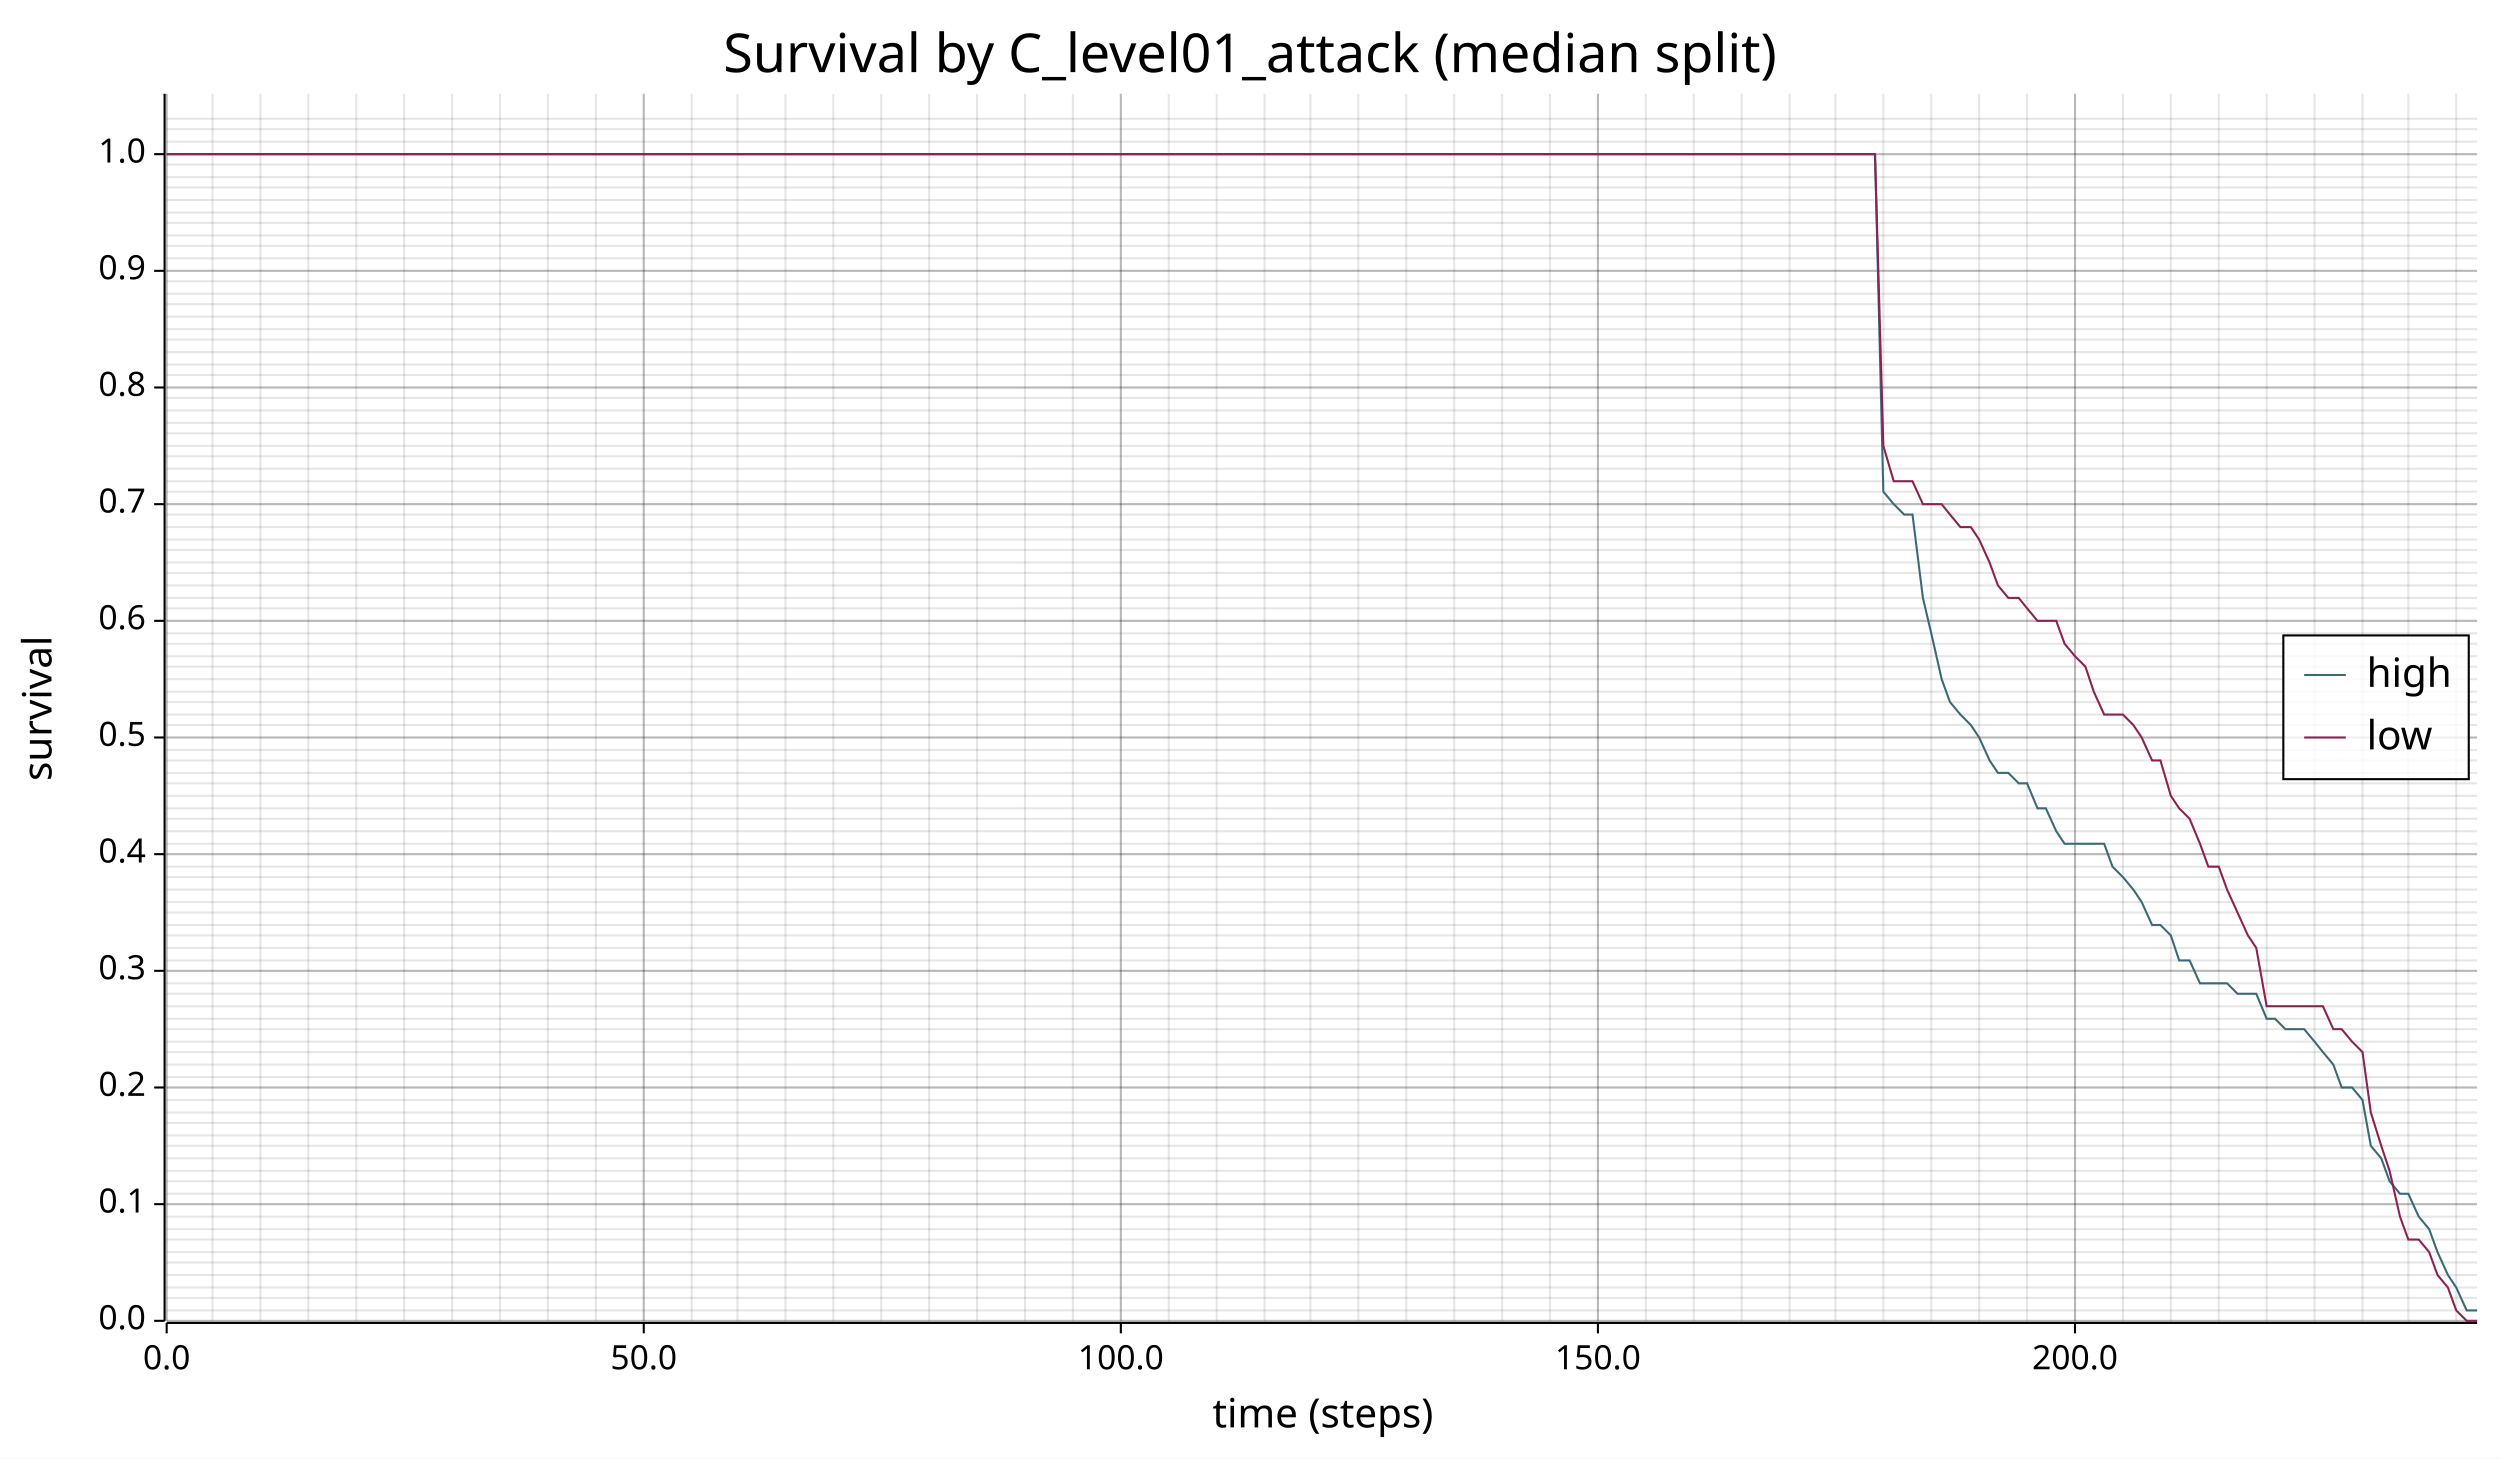
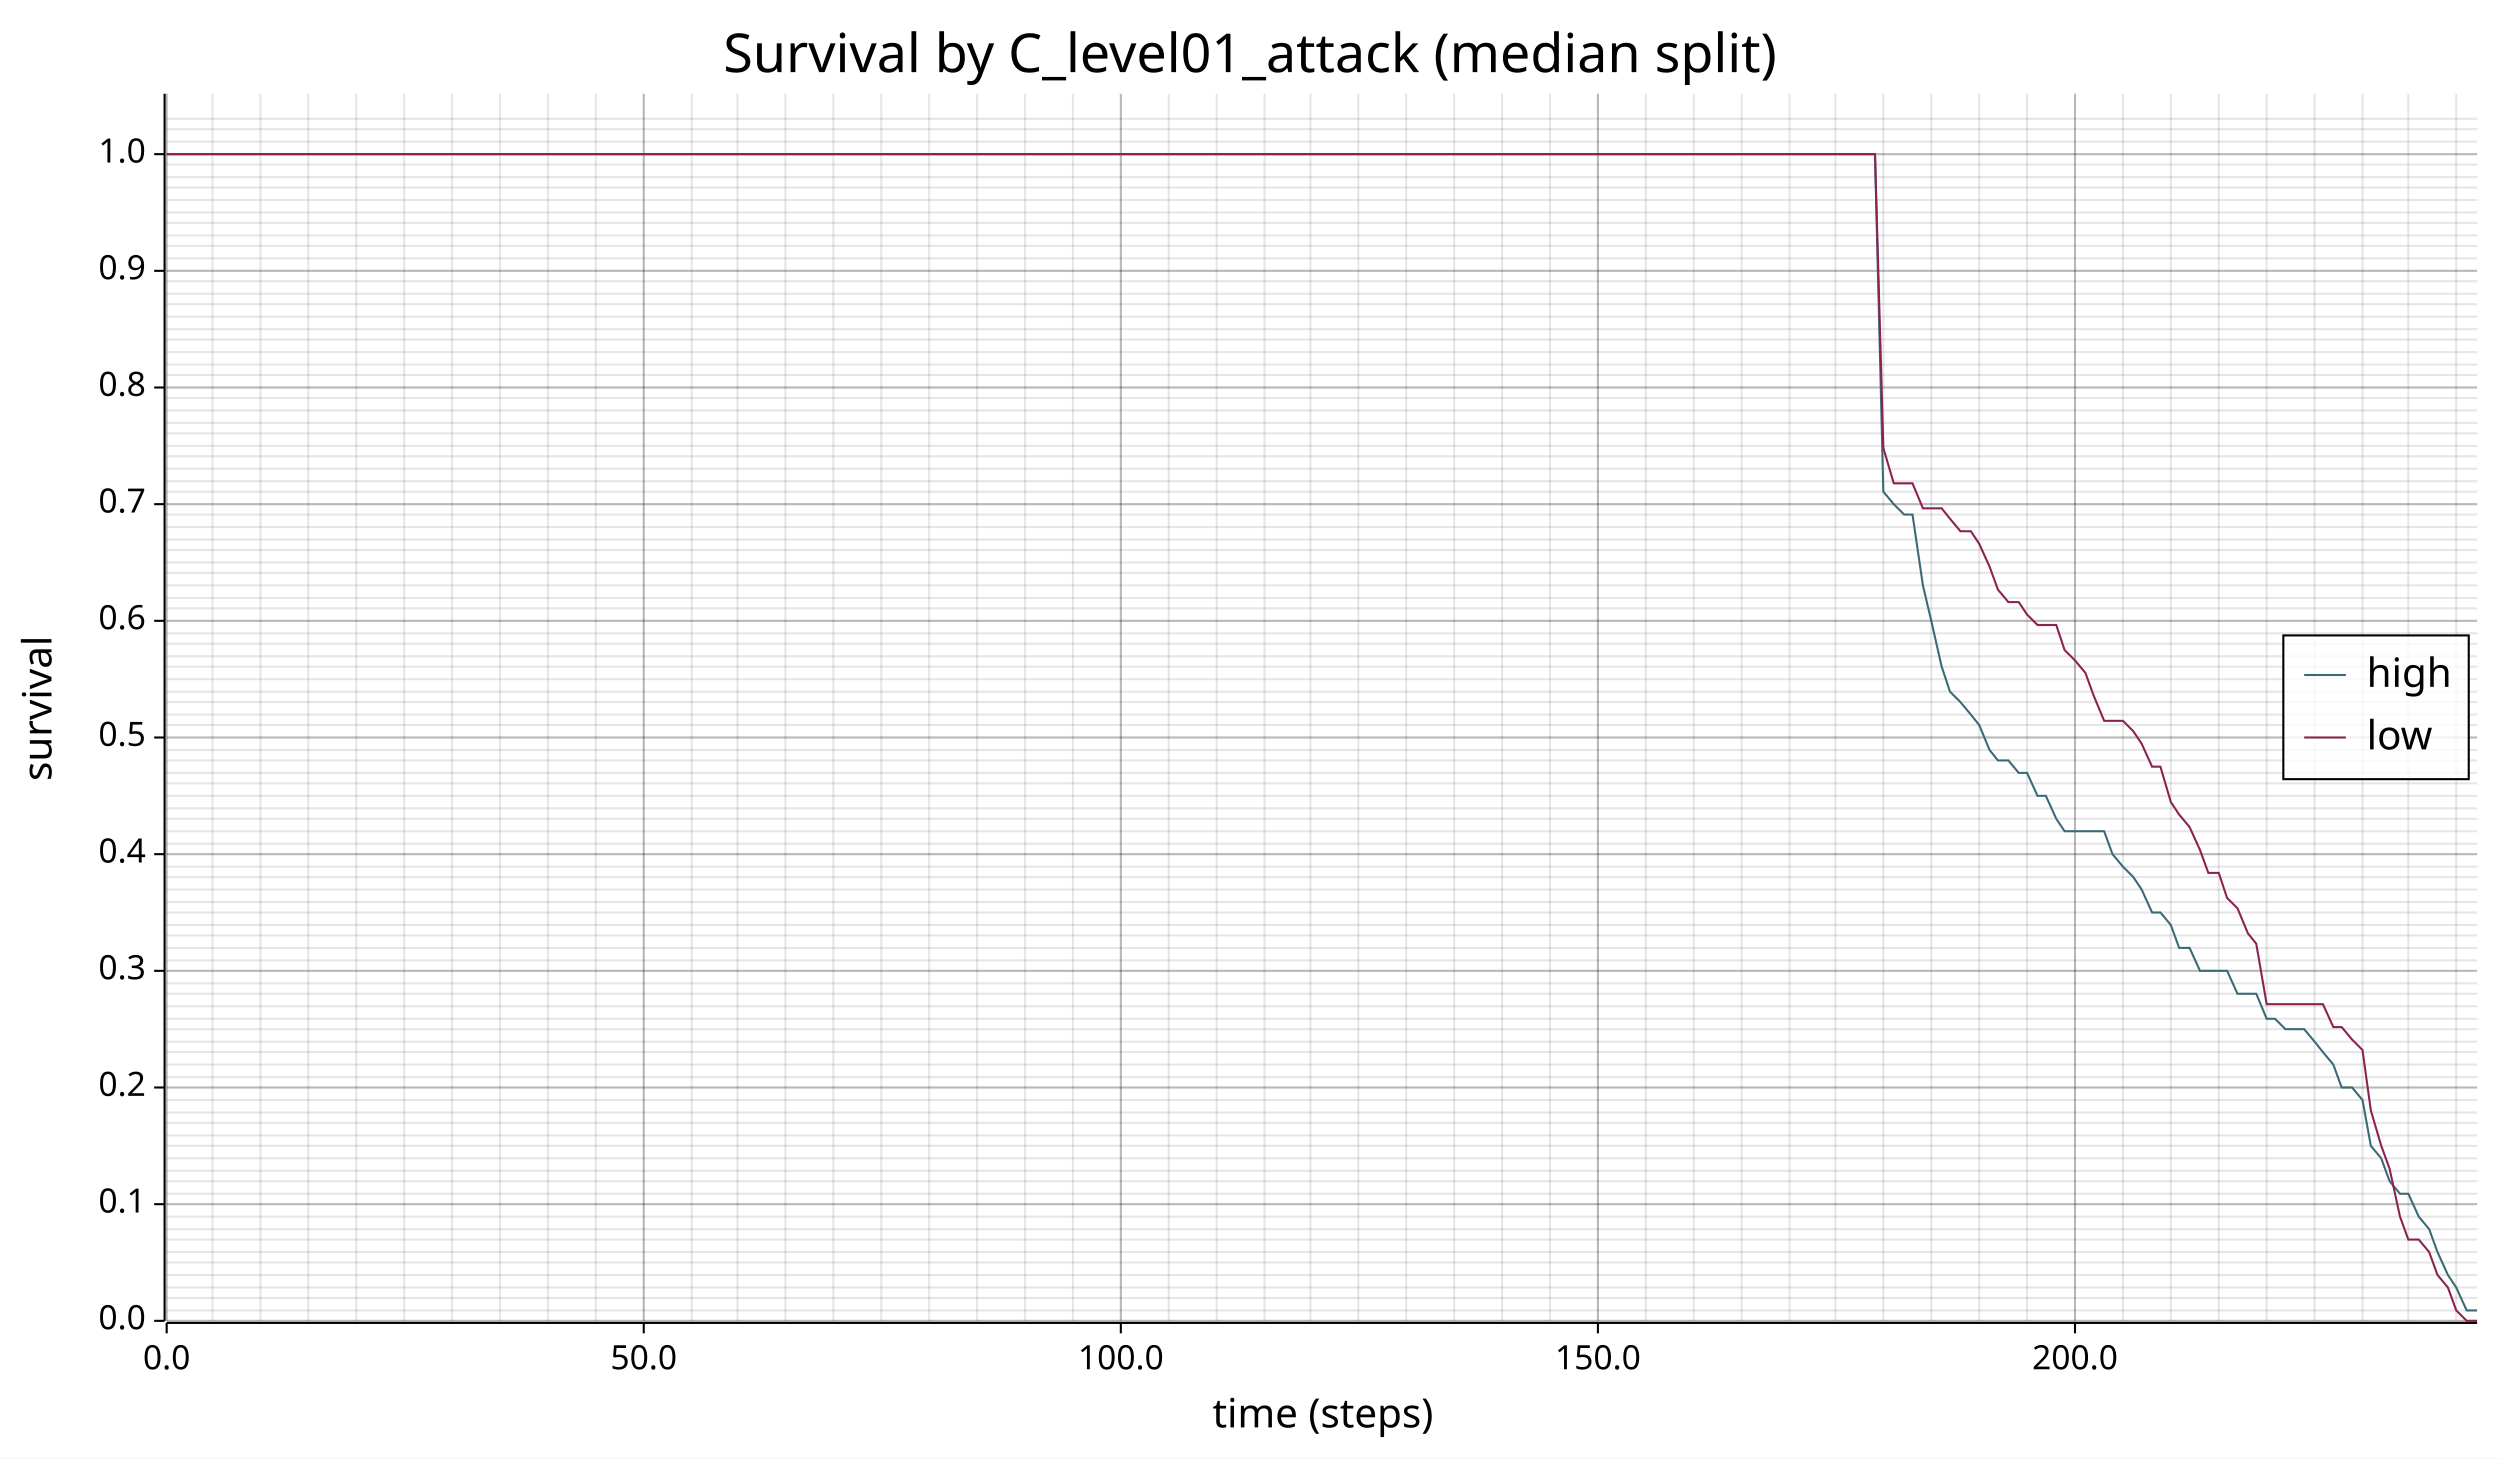
<svg xmlns="http://www.w3.org/2000/svg" width="1200" height="700" viewBox="0 0 1200 700">
  <rect x="0" y="0" width="1200" height="700" opacity="1" fill="#FFFFFF" stroke="none" />
  <text x="600" y="15" dy="0.76em" text-anchor="middle" font-family="sans-serif" font-size="25.806" opacity="1" fill="#000000">
Survival by C_level01_attack (median split)
</text>
  <line opacity="0.1" stroke="#000000" stroke-width="1" x1="80" y1="634" x2="80" y2="45" />
  <line opacity="0.1" stroke="#000000" stroke-width="1" x1="102" y1="634" x2="102" y2="45" />
  <line opacity="0.1" stroke="#000000" stroke-width="1" x1="125" y1="634" x2="125" y2="45" />
  <line opacity="0.1" stroke="#000000" stroke-width="1" x1="148" y1="634" x2="148" y2="45" />
  <line opacity="0.1" stroke="#000000" stroke-width="1" x1="171" y1="634" x2="171" y2="45" />
  <line opacity="0.1" stroke="#000000" stroke-width="1" x1="194" y1="634" x2="194" y2="45" />
  <line opacity="0.1" stroke="#000000" stroke-width="1" x1="217" y1="634" x2="217" y2="45" />
  <line opacity="0.1" stroke="#000000" stroke-width="1" x1="240" y1="634" x2="240" y2="45" />
  <line opacity="0.1" stroke="#000000" stroke-width="1" x1="263" y1="634" x2="263" y2="45" />
  <line opacity="0.1" stroke="#000000" stroke-width="1" x1="286" y1="634" x2="286" y2="45" />
  <line opacity="0.1" stroke="#000000" stroke-width="1" x1="309" y1="634" x2="309" y2="45" />
  <line opacity="0.1" stroke="#000000" stroke-width="1" x1="332" y1="634" x2="332" y2="45" />
  <line opacity="0.1" stroke="#000000" stroke-width="1" x1="354" y1="634" x2="354" y2="45" />
  <line opacity="0.1" stroke="#000000" stroke-width="1" x1="377" y1="634" x2="377" y2="45" />
  <line opacity="0.1" stroke="#000000" stroke-width="1" x1="400" y1="634" x2="400" y2="45" />
  <line opacity="0.1" stroke="#000000" stroke-width="1" x1="423" y1="634" x2="423" y2="45" />
  <line opacity="0.1" stroke="#000000" stroke-width="1" x1="446" y1="634" x2="446" y2="45" />
  <line opacity="0.1" stroke="#000000" stroke-width="1" x1="469" y1="634" x2="469" y2="45" />
  <line opacity="0.1" stroke="#000000" stroke-width="1" x1="492" y1="634" x2="492" y2="45" />
  <line opacity="0.1" stroke="#000000" stroke-width="1" x1="515" y1="634" x2="515" y2="45" />
  <line opacity="0.1" stroke="#000000" stroke-width="1" x1="538" y1="634" x2="538" y2="45" />
  <line opacity="0.1" stroke="#000000" stroke-width="1" x1="561" y1="634" x2="561" y2="45" />
  <line opacity="0.1" stroke="#000000" stroke-width="1" x1="584" y1="634" x2="584" y2="45" />
  <line opacity="0.1" stroke="#000000" stroke-width="1" x1="607" y1="634" x2="607" y2="45" />
  <line opacity="0.1" stroke="#000000" stroke-width="1" x1="629" y1="634" x2="629" y2="45" />
  <line opacity="0.1" stroke="#000000" stroke-width="1" x1="652" y1="634" x2="652" y2="45" />
  <line opacity="0.1" stroke="#000000" stroke-width="1" x1="675" y1="634" x2="675" y2="45" />
  <line opacity="0.1" stroke="#000000" stroke-width="1" x1="698" y1="634" x2="698" y2="45" />
  <line opacity="0.1" stroke="#000000" stroke-width="1" x1="721" y1="634" x2="721" y2="45" />
  <line opacity="0.1" stroke="#000000" stroke-width="1" x1="744" y1="634" x2="744" y2="45" />
  <line opacity="0.1" stroke="#000000" stroke-width="1" x1="767" y1="634" x2="767" y2="45" />
  <line opacity="0.1" stroke="#000000" stroke-width="1" x1="790" y1="634" x2="790" y2="45" />
  <line opacity="0.1" stroke="#000000" stroke-width="1" x1="813" y1="634" x2="813" y2="45" />
  <line opacity="0.1" stroke="#000000" stroke-width="1" x1="836" y1="634" x2="836" y2="45" />
  <line opacity="0.1" stroke="#000000" stroke-width="1" x1="859" y1="634" x2="859" y2="45" />
  <line opacity="0.1" stroke="#000000" stroke-width="1" x1="881" y1="634" x2="881" y2="45" />
  <line opacity="0.1" stroke="#000000" stroke-width="1" x1="904" y1="634" x2="904" y2="45" />
  <line opacity="0.1" stroke="#000000" stroke-width="1" x1="927" y1="634" x2="927" y2="45" />
  <line opacity="0.1" stroke="#000000" stroke-width="1" x1="950" y1="634" x2="950" y2="45" />
  <line opacity="0.1" stroke="#000000" stroke-width="1" x1="973" y1="634" x2="973" y2="45" />
  <line opacity="0.1" stroke="#000000" stroke-width="1" x1="996" y1="634" x2="996" y2="45" />
  <line opacity="0.1" stroke="#000000" stroke-width="1" x1="1019" y1="634" x2="1019" y2="45" />
  <line opacity="0.1" stroke="#000000" stroke-width="1" x1="1042" y1="634" x2="1042" y2="45" />
  <line opacity="0.1" stroke="#000000" stroke-width="1" x1="1065" y1="634" x2="1065" y2="45" />
  <line opacity="0.1" stroke="#000000" stroke-width="1" x1="1088" y1="634" x2="1088" y2="45" />
  <line opacity="0.1" stroke="#000000" stroke-width="1" x1="1111" y1="634" x2="1111" y2="45" />
  <line opacity="0.1" stroke="#000000" stroke-width="1" x1="1134" y1="634" x2="1134" y2="45" />
  <line opacity="0.1" stroke="#000000" stroke-width="1" x1="1156" y1="634" x2="1156" y2="45" />
  <line opacity="0.1" stroke="#000000" stroke-width="1" x1="1179" y1="634" x2="1179" y2="45" />
  <line opacity="0.1" stroke="#000000" stroke-width="1" x1="80" y1="634" x2="1189" y2="634" />
  <line opacity="0.1" stroke="#000000" stroke-width="1" x1="80" y1="629" x2="1189" y2="629" />
  <line opacity="0.1" stroke="#000000" stroke-width="1" x1="80" y1="623" x2="1189" y2="623" />
  <line opacity="0.1" stroke="#000000" stroke-width="1" x1="80" y1="618" x2="1189" y2="618" />
  <line opacity="0.1" stroke="#000000" stroke-width="1" x1="80" y1="612" x2="1189" y2="612" />
  <line opacity="0.1" stroke="#000000" stroke-width="1" x1="80" y1="606" x2="1189" y2="606" />
  <line opacity="0.1" stroke="#000000" stroke-width="1" x1="80" y1="601" x2="1189" y2="601" />
  <line opacity="0.1" stroke="#000000" stroke-width="1" x1="80" y1="595" x2="1189" y2="595" />
  <line opacity="0.1" stroke="#000000" stroke-width="1" x1="80" y1="590" x2="1189" y2="590" />
  <line opacity="0.1" stroke="#000000" stroke-width="1" x1="80" y1="584" x2="1189" y2="584" />
  <line opacity="0.1" stroke="#000000" stroke-width="1" x1="80" y1="578" x2="1189" y2="578" />
  <line opacity="0.1" stroke="#000000" stroke-width="1" x1="80" y1="573" x2="1189" y2="573" />
  <line opacity="0.1" stroke="#000000" stroke-width="1" x1="80" y1="567" x2="1189" y2="567" />
  <line opacity="0.1" stroke="#000000" stroke-width="1" x1="80" y1="562" x2="1189" y2="562" />
  <line opacity="0.1" stroke="#000000" stroke-width="1" x1="80" y1="556" x2="1189" y2="556" />
  <line opacity="0.1" stroke="#000000" stroke-width="1" x1="80" y1="550" x2="1189" y2="550" />
  <line opacity="0.1" stroke="#000000" stroke-width="1" x1="80" y1="545" x2="1189" y2="545" />
  <line opacity="0.1" stroke="#000000" stroke-width="1" x1="80" y1="539" x2="1189" y2="539" />
  <line opacity="0.1" stroke="#000000" stroke-width="1" x1="80" y1="534" x2="1189" y2="534" />
  <line opacity="0.1" stroke="#000000" stroke-width="1" x1="80" y1="528" x2="1189" y2="528" />
  <line opacity="0.1" stroke="#000000" stroke-width="1" x1="80" y1="522" x2="1189" y2="522" />
  <line opacity="0.1" stroke="#000000" stroke-width="1" x1="80" y1="517" x2="1189" y2="517" />
  <line opacity="0.1" stroke="#000000" stroke-width="1" x1="80" y1="511" x2="1189" y2="511" />
  <line opacity="0.1" stroke="#000000" stroke-width="1" x1="80" y1="505" x2="1189" y2="505" />
  <line opacity="0.1" stroke="#000000" stroke-width="1" x1="80" y1="500" x2="1189" y2="500" />
  <line opacity="0.1" stroke="#000000" stroke-width="1" x1="80" y1="494" x2="1189" y2="494" />
  <line opacity="0.1" stroke="#000000" stroke-width="1" x1="80" y1="489" x2="1189" y2="489" />
  <line opacity="0.1" stroke="#000000" stroke-width="1" x1="80" y1="483" x2="1189" y2="483" />
  <line opacity="0.1" stroke="#000000" stroke-width="1" x1="80" y1="477" x2="1189" y2="477" />
  <line opacity="0.1" stroke="#000000" stroke-width="1" x1="80" y1="472" x2="1189" y2="472" />
  <line opacity="0.1" stroke="#000000" stroke-width="1" x1="80" y1="466" x2="1189" y2="466" />
  <line opacity="0.1" stroke="#000000" stroke-width="1" x1="80" y1="461" x2="1189" y2="461" />
  <line opacity="0.1" stroke="#000000" stroke-width="1" x1="80" y1="455" x2="1189" y2="455" />
  <line opacity="0.1" stroke="#000000" stroke-width="1" x1="80" y1="449" x2="1189" y2="449" />
  <line opacity="0.1" stroke="#000000" stroke-width="1" x1="80" y1="444" x2="1189" y2="444" />
  <line opacity="0.1" stroke="#000000" stroke-width="1" x1="80" y1="438" x2="1189" y2="438" />
  <line opacity="0.1" stroke="#000000" stroke-width="1" x1="80" y1="433" x2="1189" y2="433" />
  <line opacity="0.1" stroke="#000000" stroke-width="1" x1="80" y1="427" x2="1189" y2="427" />
  <line opacity="0.1" stroke="#000000" stroke-width="1" x1="80" y1="421" x2="1189" y2="421" />
  <line opacity="0.1" stroke="#000000" stroke-width="1" x1="80" y1="416" x2="1189" y2="416" />
  <line opacity="0.1" stroke="#000000" stroke-width="1" x1="80" y1="410" x2="1189" y2="410" />
  <line opacity="0.1" stroke="#000000" stroke-width="1" x1="80" y1="405" x2="1189" y2="405" />
  <line opacity="0.1" stroke="#000000" stroke-width="1" x1="80" y1="399" x2="1189" y2="399" />
  <line opacity="0.1" stroke="#000000" stroke-width="1" x1="80" y1="393" x2="1189" y2="393" />
  <line opacity="0.1" stroke="#000000" stroke-width="1" x1="80" y1="388" x2="1189" y2="388" />
  <line opacity="0.1" stroke="#000000" stroke-width="1" x1="80" y1="382" x2="1189" y2="382" />
  <line opacity="0.1" stroke="#000000" stroke-width="1" x1="80" y1="376" x2="1189" y2="376" />
  <line opacity="0.1" stroke="#000000" stroke-width="1" x1="80" y1="371" x2="1189" y2="371" />
  <line opacity="0.1" stroke="#000000" stroke-width="1" x1="80" y1="365" x2="1189" y2="365" />
  <line opacity="0.1" stroke="#000000" stroke-width="1" x1="80" y1="360" x2="1189" y2="360" />
  <line opacity="0.1" stroke="#000000" stroke-width="1" x1="80" y1="354" x2="1189" y2="354" />
  <line opacity="0.1" stroke="#000000" stroke-width="1" x1="80" y1="348" x2="1189" y2="348" />
  <line opacity="0.1" stroke="#000000" stroke-width="1" x1="80" y1="343" x2="1189" y2="343" />
  <line opacity="0.1" stroke="#000000" stroke-width="1" x1="80" y1="337" x2="1189" y2="337" />
  <line opacity="0.1" stroke="#000000" stroke-width="1" x1="80" y1="332" x2="1189" y2="332" />
  <line opacity="0.1" stroke="#000000" stroke-width="1" x1="80" y1="326" x2="1189" y2="326" />
  <line opacity="0.1" stroke="#000000" stroke-width="1" x1="80" y1="320" x2="1189" y2="320" />
  <line opacity="0.1" stroke="#000000" stroke-width="1" x1="80" y1="315" x2="1189" y2="315" />
  <line opacity="0.1" stroke="#000000" stroke-width="1" x1="80" y1="309" x2="1189" y2="309" />
  <line opacity="0.1" stroke="#000000" stroke-width="1" x1="80" y1="304" x2="1189" y2="304" />
  <line opacity="0.1" stroke="#000000" stroke-width="1" x1="80" y1="298" x2="1189" y2="298" />
  <line opacity="0.1" stroke="#000000" stroke-width="1" x1="80" y1="292" x2="1189" y2="292" />
  <line opacity="0.1" stroke="#000000" stroke-width="1" x1="80" y1="287" x2="1189" y2="287" />
  <line opacity="0.1" stroke="#000000" stroke-width="1" x1="80" y1="281" x2="1189" y2="281" />
  <line opacity="0.1" stroke="#000000" stroke-width="1" x1="80" y1="275" x2="1189" y2="275" />
  <line opacity="0.1" stroke="#000000" stroke-width="1" x1="80" y1="270" x2="1189" y2="270" />
  <line opacity="0.1" stroke="#000000" stroke-width="1" x1="80" y1="264" x2="1189" y2="264" />
  <line opacity="0.1" stroke="#000000" stroke-width="1" x1="80" y1="259" x2="1189" y2="259" />
  <line opacity="0.1" stroke="#000000" stroke-width="1" x1="80" y1="253" x2="1189" y2="253" />
  <line opacity="0.1" stroke="#000000" stroke-width="1" x1="80" y1="247" x2="1189" y2="247" />
  <line opacity="0.1" stroke="#000000" stroke-width="1" x1="80" y1="242" x2="1189" y2="242" />
  <line opacity="0.1" stroke="#000000" stroke-width="1" x1="80" y1="236" x2="1189" y2="236" />
  <line opacity="0.1" stroke="#000000" stroke-width="1" x1="80" y1="231" x2="1189" y2="231" />
  <line opacity="0.1" stroke="#000000" stroke-width="1" x1="80" y1="225" x2="1189" y2="225" />
  <line opacity="0.1" stroke="#000000" stroke-width="1" x1="80" y1="219" x2="1189" y2="219" />
  <line opacity="0.1" stroke="#000000" stroke-width="1" x1="80" y1="214" x2="1189" y2="214" />
  <line opacity="0.1" stroke="#000000" stroke-width="1" x1="80" y1="208" x2="1189" y2="208" />
  <line opacity="0.1" stroke="#000000" stroke-width="1" x1="80" y1="203" x2="1189" y2="203" />
  <line opacity="0.1" stroke="#000000" stroke-width="1" x1="80" y1="197" x2="1189" y2="197" />
  <line opacity="0.1" stroke="#000000" stroke-width="1" x1="80" y1="191" x2="1189" y2="191" />
  <line opacity="0.1" stroke="#000000" stroke-width="1" x1="80" y1="186" x2="1189" y2="186" />
  <line opacity="0.1" stroke="#000000" stroke-width="1" x1="80" y1="180" x2="1189" y2="180" />
  <line opacity="0.1" stroke="#000000" stroke-width="1" x1="80" y1="175" x2="1189" y2="175" />
  <line opacity="0.1" stroke="#000000" stroke-width="1" x1="80" y1="169" x2="1189" y2="169" />
  <line opacity="0.1" stroke="#000000" stroke-width="1" x1="80" y1="163" x2="1189" y2="163" />
  <line opacity="0.1" stroke="#000000" stroke-width="1" x1="80" y1="158" x2="1189" y2="158" />
  <line opacity="0.1" stroke="#000000" stroke-width="1" x1="80" y1="152" x2="1189" y2="152" />
  <line opacity="0.1" stroke="#000000" stroke-width="1" x1="80" y1="146" x2="1189" y2="146" />
  <line opacity="0.1" stroke="#000000" stroke-width="1" x1="80" y1="141" x2="1189" y2="141" />
  <line opacity="0.1" stroke="#000000" stroke-width="1" x1="80" y1="135" x2="1189" y2="135" />
  <line opacity="0.1" stroke="#000000" stroke-width="1" x1="80" y1="130" x2="1189" y2="130" />
  <line opacity="0.1" stroke="#000000" stroke-width="1" x1="80" y1="124" x2="1189" y2="124" />
  <line opacity="0.1" stroke="#000000" stroke-width="1" x1="80" y1="118" x2="1189" y2="118" />
  <line opacity="0.1" stroke="#000000" stroke-width="1" x1="80" y1="113" x2="1189" y2="113" />
  <line opacity="0.1" stroke="#000000" stroke-width="1" x1="80" y1="107" x2="1189" y2="107" />
  <line opacity="0.1" stroke="#000000" stroke-width="1" x1="80" y1="102" x2="1189" y2="102" />
  <line opacity="0.1" stroke="#000000" stroke-width="1" x1="80" y1="96" x2="1189" y2="96" />
  <line opacity="0.1" stroke="#000000" stroke-width="1" x1="80" y1="90" x2="1189" y2="90" />
  <line opacity="0.1" stroke="#000000" stroke-width="1" x1="80" y1="85" x2="1189" y2="85" />
  <line opacity="0.1" stroke="#000000" stroke-width="1" x1="80" y1="79" x2="1189" y2="79" />
  <line opacity="0.1" stroke="#000000" stroke-width="1" x1="80" y1="74" x2="1189" y2="74" />
  <line opacity="0.1" stroke="#000000" stroke-width="1" x1="80" y1="68" x2="1189" y2="68" />
  <line opacity="0.1" stroke="#000000" stroke-width="1" x1="80" y1="62" x2="1189" y2="62" />
  <line opacity="0.1" stroke="#000000" stroke-width="1" x1="80" y1="57" x2="1189" y2="57" />
  <text x="10" y="340" dy="0.76em" text-anchor="middle" font-family="sans-serif" font-size="19.355" opacity="1" fill="#000000" transform="rotate(270, 10, 340)">
survival
</text>
  <text x="635" y="690" dy="-0.5ex" text-anchor="middle" font-family="sans-serif" font-size="19.355" opacity="1" fill="#000000">
time (steps)
</text>
  <line opacity="0.2" stroke="#000000" stroke-width="1" x1="80" y1="634" x2="80" y2="45" />
  <line opacity="0.2" stroke="#000000" stroke-width="1" x1="309" y1="634" x2="309" y2="45" />
  <line opacity="0.2" stroke="#000000" stroke-width="1" x1="538" y1="634" x2="538" y2="45" />
  <line opacity="0.2" stroke="#000000" stroke-width="1" x1="767" y1="634" x2="767" y2="45" />
  <line opacity="0.2" stroke="#000000" stroke-width="1" x1="996" y1="634" x2="996" y2="45" />
  <line opacity="0.2" stroke="#000000" stroke-width="1" x1="80" y1="634" x2="1189" y2="634" />
  <line opacity="0.2" stroke="#000000" stroke-width="1" x1="80" y1="578" x2="1189" y2="578" />
  <line opacity="0.2" stroke="#000000" stroke-width="1" x1="80" y1="522" x2="1189" y2="522" />
  <line opacity="0.2" stroke="#000000" stroke-width="1" x1="80" y1="466" x2="1189" y2="466" />
  <line opacity="0.2" stroke="#000000" stroke-width="1" x1="80" y1="410" x2="1189" y2="410" />
  <line opacity="0.2" stroke="#000000" stroke-width="1" x1="80" y1="354" x2="1189" y2="354" />
  <line opacity="0.2" stroke="#000000" stroke-width="1" x1="80" y1="298" x2="1189" y2="298" />
  <line opacity="0.2" stroke="#000000" stroke-width="1" x1="80" y1="242" x2="1189" y2="242" />
  <line opacity="0.2" stroke="#000000" stroke-width="1" x1="80" y1="186" x2="1189" y2="186" />
  <line opacity="0.2" stroke="#000000" stroke-width="1" x1="80" y1="130" x2="1189" y2="130" />
  <line opacity="0.2" stroke="#000000" stroke-width="1" x1="80" y1="74" x2="1189" y2="74" />
  <polyline fill="none" opacity="1" stroke="#000000" stroke-width="1" points="79,45 79,634 " />
  <text x="70" y="634" dy="0.5ex" text-anchor="end" font-family="sans-serif" font-size="16.129" opacity="1" fill="#000000">
0.0
</text>
  <polyline fill="none" opacity="1" stroke="#000000" stroke-width="1" points="74,634 79,634 " />
  <text x="70" y="578" dy="0.5ex" text-anchor="end" font-family="sans-serif" font-size="16.129" opacity="1" fill="#000000">
0.1
</text>
  <polyline fill="none" opacity="1" stroke="#000000" stroke-width="1" points="74,578 79,578 " />
  <text x="70" y="522" dy="0.5ex" text-anchor="end" font-family="sans-serif" font-size="16.129" opacity="1" fill="#000000">
0.2
</text>
  <polyline fill="none" opacity="1" stroke="#000000" stroke-width="1" points="74,522 79,522 " />
  <text x="70" y="466" dy="0.5ex" text-anchor="end" font-family="sans-serif" font-size="16.129" opacity="1" fill="#000000">
0.3
</text>
  <polyline fill="none" opacity="1" stroke="#000000" stroke-width="1" points="74,466 79,466 " />
  <text x="70" y="410" dy="0.5ex" text-anchor="end" font-family="sans-serif" font-size="16.129" opacity="1" fill="#000000">
0.4
</text>
  <polyline fill="none" opacity="1" stroke="#000000" stroke-width="1" points="74,410 79,410 " />
  <text x="70" y="354" dy="0.5ex" text-anchor="end" font-family="sans-serif" font-size="16.129" opacity="1" fill="#000000">
0.5
</text>
  <polyline fill="none" opacity="1" stroke="#000000" stroke-width="1" points="74,354 79,354 " />
  <text x="70" y="298" dy="0.5ex" text-anchor="end" font-family="sans-serif" font-size="16.129" opacity="1" fill="#000000">
0.6
</text>
  <polyline fill="none" opacity="1" stroke="#000000" stroke-width="1" points="74,298 79,298 " />
  <text x="70" y="242" dy="0.5ex" text-anchor="end" font-family="sans-serif" font-size="16.129" opacity="1" fill="#000000">
0.7
</text>
  <polyline fill="none" opacity="1" stroke="#000000" stroke-width="1" points="74,242 79,242 " />
  <text x="70" y="186" dy="0.5ex" text-anchor="end" font-family="sans-serif" font-size="16.129" opacity="1" fill="#000000">
0.8
</text>
  <polyline fill="none" opacity="1" stroke="#000000" stroke-width="1" points="74,186 79,186 " />
  <text x="70" y="130" dy="0.5ex" text-anchor="end" font-family="sans-serif" font-size="16.129" opacity="1" fill="#000000">
0.9
</text>
  <polyline fill="none" opacity="1" stroke="#000000" stroke-width="1" points="74,130 79,130 " />
  <text x="70" y="74" dy="0.5ex" text-anchor="end" font-family="sans-serif" font-size="16.129" opacity="1" fill="#000000">
1.0
</text>
  <polyline fill="none" opacity="1" stroke="#000000" stroke-width="1" points="74,74 79,74 " />
  <polyline fill="none" opacity="1" stroke="#000000" stroke-width="1" points="80,635 1189,635 " />
  <text x="80" y="645" dy="0.76em" text-anchor="middle" font-family="sans-serif" font-size="16.129" opacity="1" fill="#000000">
0.0
</text>
  <polyline fill="none" opacity="1" stroke="#000000" stroke-width="1" points="80,635 80,640 " />
  <text x="309" y="645" dy="0.76em" text-anchor="middle" font-family="sans-serif" font-size="16.129" opacity="1" fill="#000000">
50.0
</text>
  <polyline fill="none" opacity="1" stroke="#000000" stroke-width="1" points="309,635 309,640 " />
  <text x="538" y="645" dy="0.76em" text-anchor="middle" font-family="sans-serif" font-size="16.129" opacity="1" fill="#000000">
100.0
</text>
  <polyline fill="none" opacity="1" stroke="#000000" stroke-width="1" points="538,635 538,640 " />
  <text x="767" y="645" dy="0.76em" text-anchor="middle" font-family="sans-serif" font-size="16.129" opacity="1" fill="#000000">
150.0
</text>
  <polyline fill="none" opacity="1" stroke="#000000" stroke-width="1" points="767,635 767,640 " />
  <text x="996" y="645" dy="0.76em" text-anchor="middle" font-family="sans-serif" font-size="16.129" opacity="1" fill="#000000">
200.0
</text>
  <polyline fill="none" opacity="1" stroke="#000000" stroke-width="1" points="996,635 996,640 " />
-   <polyline fill="none" opacity="1" stroke="#3A6A78" stroke-width="1" points="80,74 84,74 89,74 93,74 98,74 102,74 107,74 112,74 116,74 121,74 125,74 130,74 134,74 139,74 144,74 148,74 153,74 157,74 162,74 167,74 171,74 176,74 180,74 185,74 189,74 194,74 199,74 203,74 208,74 212,74 217,74 222,74 226,74 231,74 235,74 240,74 244,74 249,74 254,74 258,74 263,74 267,74 272,74 277,74 281,74 286,74 290,74 295,74 299,74 304,74 309,74 313,74 318,74 322,74 327,74 332,74 336,74 341,74 345,74 350,74 354,74 359,74 364,74 368,74 373,74 377,74 382,74 387,74 391,74 396,74 400,74 405,74 409,74 414,74 419,74 423,74 428,74 432,74 437,74 442,74 446,74 451,74 455,74 460,74 464,74 469,74 474,74 478,74 483,74 487,74 492,74 497,74 501,74 506,74 510,74 515,74 519,74 524,74 529,74 533,74 538,74 542,74 547,74 552,74 556,74 561,74 565,74 570,74 574,74 579,74 584,74 588,74 593,74 597,74 602,74 607,74 611,74 616,74 620,74 625,74 629,74 634,74 639,74 643,74 648,74 652,74 657,74 661,74 666,74 671,74 675,74 680,74 684,74 689,74 694,74 698,74 703,74 707,74 712,74 716,74 721,74 726,74 730,74 735,74 739,74 744,74 749,74 753,74 758,74 762,74 767,74 771,74 776,74 781,74 785,74 790,74 794,74 799,74 804,74 808,74 813,74 817,74 822,74 826,74 831,74 836,74 840,74 845,74 849,74 854,74 859,74 863,74 868,74 872,74 877,74 881,74 886,74 891,74 895,74 900,74 904,236 909,242 914,247 918,247 923,287 927,304 932,326 936,337 941,343 946,348 950,354 955,365 959,371 964,371 969,376 973,376 978,388 982,388 987,399 991,405 996,405 1001,405 1005,405 1010,405 1014,416 1019,421 1024,427 1028,433 1033,444 1037,444 1042,449 1046,461 1051,461 1056,472 1060,472 1065,472 1069,472 1074,477 1079,477 1083,477 1088,489 1092,489 1097,494 1101,494 1106,494 1111,500 1115,505 1120,511 1124,522 1129,522 1134,528 1138,550 1143,556 1147,567 1152,573 1156,573 1161,584 1166,590 1170,601 1175,612 1179,618 1184,629 1189,629 " />
-   <polyline fill="none" opacity="1" stroke="#8B2252" stroke-width="1" points="80,74 84,74 89,74 93,74 98,74 102,74 107,74 112,74 116,74 121,74 125,74 130,74 134,74 139,74 144,74 148,74 153,74 157,74 162,74 167,74 171,74 176,74 180,74 185,74 189,74 194,74 199,74 203,74 208,74 212,74 217,74 222,74 226,74 231,74 235,74 240,74 244,74 249,74 254,74 258,74 263,74 267,74 272,74 277,74 281,74 286,74 290,74 295,74 299,74 304,74 309,74 313,74 318,74 322,74 327,74 332,74 336,74 341,74 345,74 350,74 354,74 359,74 364,74 368,74 373,74 377,74 382,74 387,74 391,74 396,74 400,74 405,74 409,74 414,74 419,74 423,74 428,74 432,74 437,74 442,74 446,74 451,74 455,74 460,74 464,74 469,74 474,74 478,74 483,74 487,74 492,74 497,74 501,74 506,74 510,74 515,74 519,74 524,74 529,74 533,74 538,74 542,74 547,74 552,74 556,74 561,74 565,74 570,74 574,74 579,74 584,74 588,74 593,74 597,74 602,74 607,74 611,74 616,74 620,74 625,74 629,74 634,74 639,74 643,74 648,74 652,74 657,74 661,74 666,74 671,74 675,74 680,74 684,74 689,74 694,74 698,74 703,74 707,74 712,74 716,74 721,74 726,74 730,74 735,74 739,74 744,74 749,74 753,74 758,74 762,74 767,74 771,74 776,74 781,74 785,74 790,74 794,74 799,74 804,74 808,74 813,74 817,74 822,74 826,74 831,74 836,74 840,74 845,74 849,74 854,74 859,74 863,74 868,74 872,74 877,74 881,74 886,74 891,74 895,74 900,74 904,214 909,231 914,231 918,231 923,242 927,242 932,242 936,247 941,253 946,253 950,259 955,270 959,281 964,287 969,287 973,292 978,298 982,298 987,298 991,309 996,315 1001,320 1005,332 1010,343 1014,343 1019,343 1024,348 1028,354 1033,365 1037,365 1042,382 1046,388 1051,393 1056,405 1060,416 1065,416 1069,427 1074,438 1079,449 1083,455 1088,483 1092,483 1097,483 1101,483 1106,483 1111,483 1115,483 1120,494 1124,494 1129,500 1134,505 1138,534 1143,550 1147,562 1152,584 1156,595 1161,595 1166,601 1170,612 1175,618 1179,629 1184,634 1189,634 " />
+   <polyline fill="none" opacity="1" stroke="#3A6A78" stroke-width="1" points="80,74 84,74 89,74 93,74 98,74 102,74 107,74 112,74 116,74 121,74 125,74 130,74 134,74 139,74 144,74 148,74 153,74 157,74 162,74 167,74 171,74 176,74 180,74 185,74 189,74 194,74 199,74 203,74 208,74 212,74 217,74 222,74 226,74 231,74 235,74 240,74 244,74 249,74 254,74 258,74 263,74 267,74 272,74 277,74 281,74 286,74 290,74 295,74 299,74 304,74 309,74 313,74 318,74 322,74 327,74 332,74 336,74 341,74 345,74 350,74 354,74 359,74 364,74 368,74 373,74 377,74 382,74 387,74 391,74 396,74 400,74 405,74 409,74 414,74 419,74 423,74 428,74 432,74 437,74 442,74 446,74 451,74 455,74 460,74 464,74 469,74 474,74 478,74 483,74 487,74 492,74 497,74 501,74 506,74 510,74 515,74 519,74 524,74 529,74 533,74 538,74 542,74 547,74 552,74 556,74 561,74 565,74 570,74 574,74 579,74 584,74 588,74 593,74 597,74 602,74 607,74 611,74 616,74 620,74 625,74 629,74 634,74 639,74 643,74 648,74 652,74 657,74 661,74 666,74 671,74 675,74 680,74 684,74 689,74 694,74 698,74 703,74 707,74 712,74 716,74 721,74 726,74 730,74 735,74 739,74 744,74 749,74 753,74 758,74 762,74 767,74 771,74 776,74 781,74 785,74 790,74 794,74 799,74 804,74 808,74 813,74 817,74 822,74 826,74 831,74 836,74 840,74 845,74 849,74 854,74 859,74 863,74 868,74 872,74 877,74 881,74 886,74 891,74 895,74 900,74 904,236 909,242 914,247 918,247 923,281 927,298 932,320 936,332 941,337 946,343 950,348 955,360 959,365 964,365 969,371 973,371 978,382 982,382 987,393 991,399 996,399 1001,399 1005,399 1010,399 1014,410 1019,416 1024,421 1028,427 1033,438 1037,438 1042,444 1046,455 1051,455 1056,466 1060,466 1065,466 1069,466 1074,477 1079,477 1083,477 1088,489 1092,489 1097,494 1101,494 1106,494 1111,500 1115,505 1120,511 1124,522 1129,522 1134,528 1138,550 1143,556 1147,567 1152,573 1156,573 1161,584 1166,590 1170,601 1175,612 1179,618 1184,629 1189,629 " />
+   <polyline fill="none" opacity="1" stroke="#8B2252" stroke-width="1" points="80,74 84,74 89,74 93,74 98,74 102,74 107,74 112,74 116,74 121,74 125,74 130,74 134,74 139,74 144,74 148,74 153,74 157,74 162,74 167,74 171,74 176,74 180,74 185,74 189,74 194,74 199,74 203,74 208,74 212,74 217,74 222,74 226,74 231,74 235,74 240,74 244,74 249,74 254,74 258,74 263,74 267,74 272,74 277,74 281,74 286,74 290,74 295,74 299,74 304,74 309,74 313,74 318,74 322,74 327,74 332,74 336,74 341,74 345,74 350,74 354,74 359,74 364,74 368,74 373,74 377,74 382,74 387,74 391,74 396,74 400,74 405,74 409,74 414,74 419,74 423,74 428,74 432,74 437,74 442,74 446,74 451,74 455,74 460,74 464,74 469,74 474,74 478,74 483,74 487,74 492,74 497,74 501,74 506,74 510,74 515,74 519,74 524,74 529,74 533,74 538,74 542,74 547,74 552,74 556,74 561,74 565,74 570,74 574,74 579,74 584,74 588,74 593,74 597,74 602,74 607,74 611,74 616,74 620,74 625,74 629,74 634,74 639,74 643,74 648,74 652,74 657,74 661,74 666,74 671,74 675,74 680,74 684,74 689,74 694,74 698,74 703,74 707,74 712,74 716,74 721,74 726,74 730,74 735,74 739,74 744,74 749,74 753,74 758,74 762,74 767,74 771,74 776,74 781,74 785,74 790,74 794,74 799,74 804,74 808,74 813,74 817,74 822,74 826,74 831,74 836,74 840,74 845,74 849,74 854,74 859,74 863,74 868,74 872,74 877,74 881,74 886,74 891,74 895,74 900,74 904,215 909,232 914,232 918,232 923,244 927,244 932,244 936,249 941,255 946,255 950,261 955,272 959,283 964,289 969,289 973,295 978,300 982,300 987,300 991,312 996,317 1001,323 1005,334 1010,346 1014,346 1019,346 1024,351 1028,357 1033,368 1037,368 1042,385 1046,391 1051,397 1056,408 1060,419 1065,419 1069,431 1074,436 1079,448 1083,453 1088,482 1092,482 1097,482 1101,482 1106,482 1111,482 1115,482 1120,493 1124,493 1129,499 1134,504 1138,533 1143,550 1147,561 1152,584 1156,595 1161,595 1166,601 1170,612 1175,618 1179,629 1184,634 1189,634 " />
  <rect x="1096" y="305" width="89" height="69" opacity="0.8" fill="#FFFFFF" stroke="none" />
  <rect x="1096" y="305" width="89" height="69" opacity="1" fill="none" stroke="#000000" />
  <text x="1136" y="315" dy="0.76em" text-anchor="start" font-family="sans-serif" font-size="19.355" opacity="1" fill="#000000">
high
</text>
  <text x="1136" y="345" dy="0.76em" text-anchor="start" font-family="sans-serif" font-size="19.355" opacity="1" fill="#000000">
low
</text>
  <polyline fill="none" opacity="1" stroke="#3A6A78" stroke-width="1" points="1106,324 1126,324 " />
  <polyline fill="none" opacity="1" stroke="#8B2252" stroke-width="1" points="1106,354 1126,354 " />
</svg>
